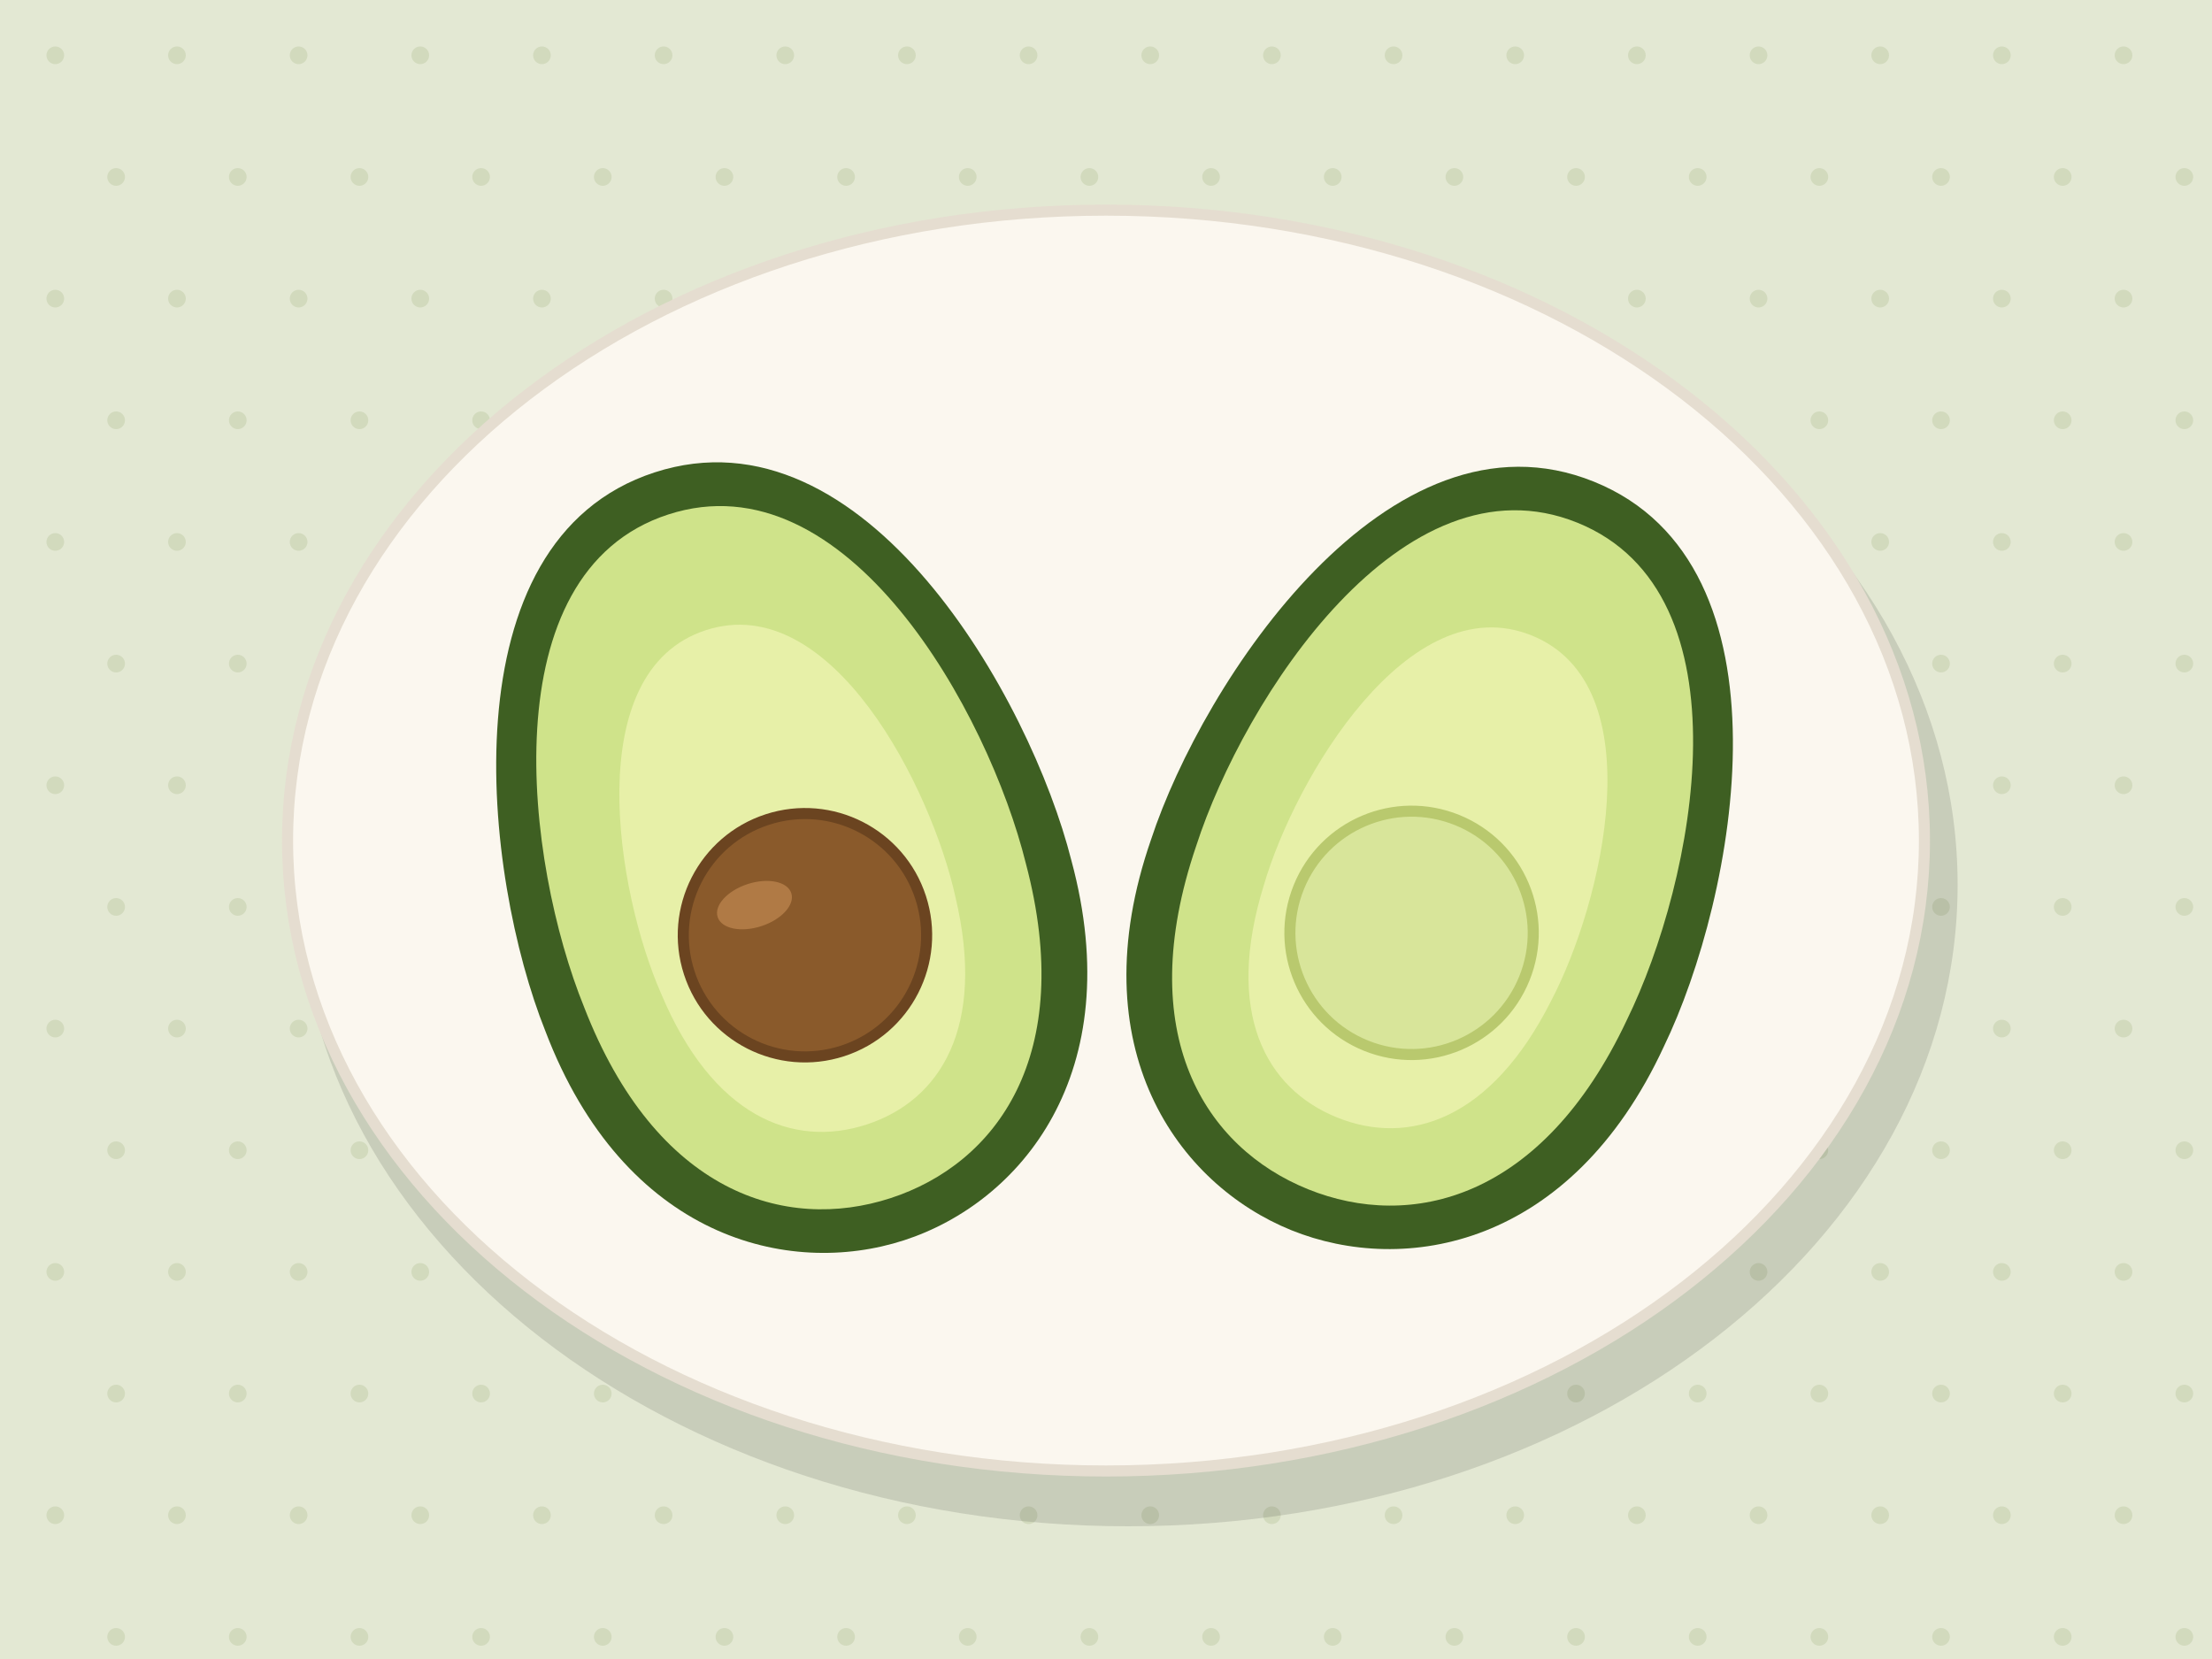
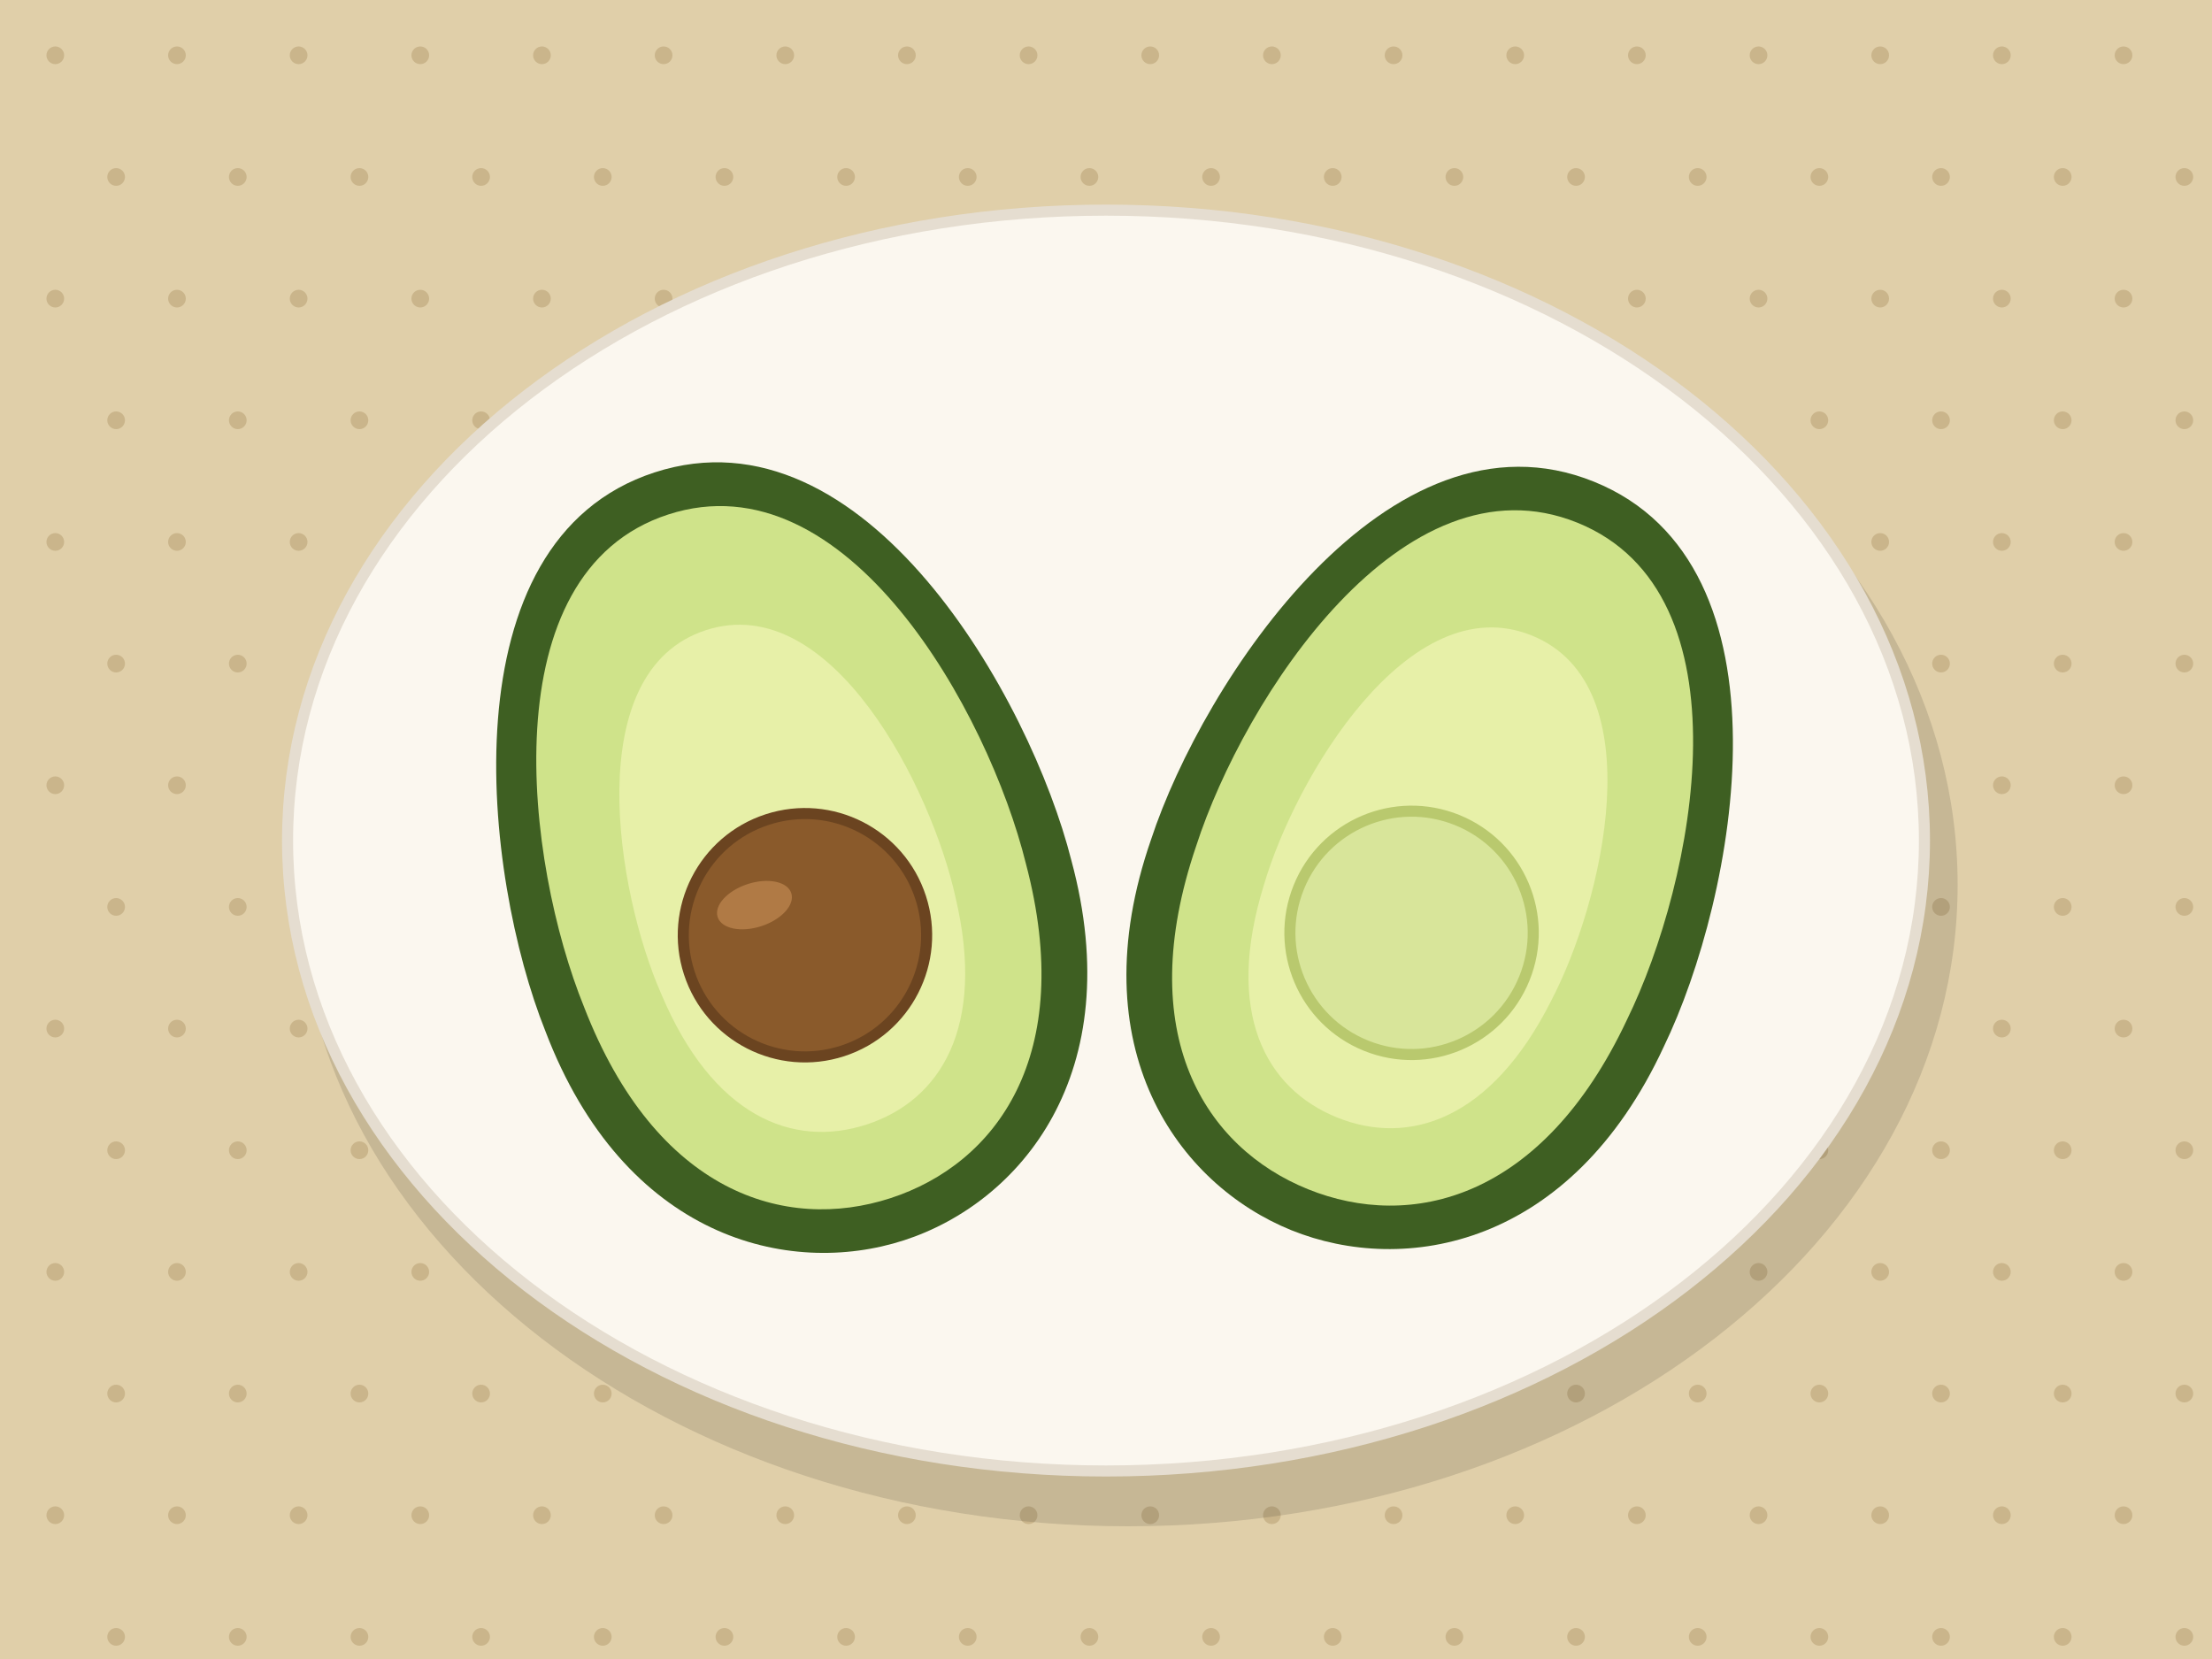
<svg xmlns="http://www.w3.org/2000/svg" viewBox="0 0 400 300" width="400" height="300">
  <defs>
    <radialGradient id="inner">
      <stop offset=".78" stop-color="#3a2a18" stop-opacity="0" />
      <stop offset="1" stop-color="#3a2a18" stop-opacity=".22" />
    </radialGradient>
  </defs>
-   <rect width="400" height="300" fill="#e3e8d3" />
-   <circle cx="10" cy="10" r="1.6" fill="#d2dabd" />
-   <circle cx="32" cy="10" r="1.6" fill="#d2dabd" />
-   <circle cx="54" cy="10" r="1.6" fill="#d2dabd" />
-   <circle cx="76" cy="10" r="1.6" fill="#d2dabd" />
-   <circle cx="98" cy="10" r="1.6" fill="#d2dabd" />
-   <circle cx="120" cy="10" r="1.6" fill="#d2dabd" />
-   <circle cx="142" cy="10" r="1.6" fill="#d2dabd" />
-   <circle cx="164" cy="10" r="1.6" fill="#d2dabd" />
-   <circle cx="186" cy="10" r="1.6" fill="#d2dabd" />
-   <circle cx="208" cy="10" r="1.6" fill="#d2dabd" />
-   <circle cx="230" cy="10" r="1.6" fill="#d2dabd" />
-   <circle cx="252" cy="10" r="1.6" fill="#d2dabd" />
-   <circle cx="274" cy="10" r="1.6" fill="#d2dabd" />
-   <circle cx="296" cy="10" r="1.6" fill="#d2dabd" />
-   <circle cx="318" cy="10" r="1.6" fill="#d2dabd" />
-   <circle cx="340" cy="10" r="1.6" fill="#d2dabd" />
-   <circle cx="362" cy="10" r="1.6" fill="#d2dabd" />
-   <circle cx="384" cy="10" r="1.6" fill="#d2dabd" />
-   <circle cx="21" cy="32" r="1.6" fill="#d2dabd" />
-   <circle cx="43" cy="32" r="1.6" fill="#d2dabd" />
-   <circle cx="65" cy="32" r="1.6" fill="#d2dabd" />
-   <circle cx="87" cy="32" r="1.6" fill="#d2dabd" />
-   <circle cx="109" cy="32" r="1.6" fill="#d2dabd" />
-   <circle cx="131" cy="32" r="1.6" fill="#d2dabd" />
-   <circle cx="153" cy="32" r="1.6" fill="#d2dabd" />
-   <circle cx="175" cy="32" r="1.6" fill="#d2dabd" />
-   <circle cx="197" cy="32" r="1.6" fill="#d2dabd" />
-   <circle cx="219" cy="32" r="1.6" fill="#d2dabd" />
-   <circle cx="241" cy="32" r="1.6" fill="#d2dabd" />
-   <circle cx="263" cy="32" r="1.6" fill="#d2dabd" />
-   <circle cx="285" cy="32" r="1.6" fill="#d2dabd" />
-   <circle cx="307" cy="32" r="1.6" fill="#d2dabd" />
-   <circle cx="329" cy="32" r="1.6" fill="#d2dabd" />
-   <circle cx="351" cy="32" r="1.6" fill="#d2dabd" />
-   <circle cx="373" cy="32" r="1.6" fill="#d2dabd" />
-   <circle cx="395" cy="32" r="1.6" fill="#d2dabd" />
-   <circle cx="10" cy="54" r="1.6" fill="#d2dabd" />
-   <circle cx="32" cy="54" r="1.6" fill="#d2dabd" />
-   <circle cx="54" cy="54" r="1.6" fill="#d2dabd" />
-   <circle cx="76" cy="54" r="1.6" fill="#d2dabd" />
-   <circle cx="98" cy="54" r="1.6" fill="#d2dabd" />
-   <circle cx="120" cy="54" r="1.6" fill="#d2dabd" />
-   <circle cx="142" cy="54" r="1.6" fill="#d2dabd" />
-   <circle cx="164" cy="54" r="1.6" fill="#d2dabd" />
-   <circle cx="186" cy="54" r="1.6" fill="#d2dabd" />
-   <circle cx="208" cy="54" r="1.6" fill="#d2dabd" />
-   <circle cx="230" cy="54" r="1.6" fill="#d2dabd" />
-   <circle cx="252" cy="54" r="1.6" fill="#d2dabd" />
-   <circle cx="274" cy="54" r="1.6" fill="#d2dabd" />
-   <circle cx="296" cy="54" r="1.6" fill="#d2dabd" />
-   <circle cx="318" cy="54" r="1.6" fill="#d2dabd" />
-   <circle cx="340" cy="54" r="1.6" fill="#d2dabd" />
-   <circle cx="362" cy="54" r="1.6" fill="#d2dabd" />
-   <circle cx="384" cy="54" r="1.6" fill="#d2dabd" />
-   <circle cx="21" cy="76" r="1.6" fill="#d2dabd" />
-   <circle cx="43" cy="76" r="1.6" fill="#d2dabd" />
-   <circle cx="65" cy="76" r="1.6" fill="#d2dabd" />
-   <circle cx="87" cy="76" r="1.6" fill="#d2dabd" />
-   <circle cx="109" cy="76" r="1.6" fill="#d2dabd" />
-   <circle cx="131" cy="76" r="1.6" fill="#d2dabd" />
-   <circle cx="153" cy="76" r="1.6" fill="#d2dabd" />
-   <circle cx="175" cy="76" r="1.6" fill="#d2dabd" />
-   <circle cx="197" cy="76" r="1.6" fill="#d2dabd" />
-   <circle cx="219" cy="76" r="1.6" fill="#d2dabd" />
-   <circle cx="241" cy="76" r="1.6" fill="#d2dabd" />
-   <circle cx="263" cy="76" r="1.6" fill="#d2dabd" />
-   <circle cx="285" cy="76" r="1.6" fill="#d2dabd" />
-   <circle cx="307" cy="76" r="1.6" fill="#d2dabd" />
-   <circle cx="329" cy="76" r="1.6" fill="#d2dabd" />
-   <circle cx="351" cy="76" r="1.6" fill="#d2dabd" />
-   <circle cx="373" cy="76" r="1.6" fill="#d2dabd" />
-   <circle cx="395" cy="76" r="1.6" fill="#d2dabd" />
-   <circle cx="10" cy="98" r="1.6" fill="#d2dabd" />
-   <circle cx="32" cy="98" r="1.6" fill="#d2dabd" />
-   <circle cx="54" cy="98" r="1.6" fill="#d2dabd" />
-   <circle cx="76" cy="98" r="1.6" fill="#d2dabd" />
-   <circle cx="98" cy="98" r="1.6" fill="#d2dabd" />
-   <circle cx="120" cy="98" r="1.6" fill="#d2dabd" />
-   <circle cx="142" cy="98" r="1.6" fill="#d2dabd" />
-   <circle cx="164" cy="98" r="1.6" fill="#d2dabd" />
-   <circle cx="186" cy="98" r="1.6" fill="#d2dabd" />
-   <circle cx="208" cy="98" r="1.6" fill="#d2dabd" />
-   <circle cx="230" cy="98" r="1.6" fill="#d2dabd" />
-   <circle cx="252" cy="98" r="1.6" fill="#d2dabd" />
-   <circle cx="274" cy="98" r="1.6" fill="#d2dabd" />
-   <circle cx="296" cy="98" r="1.6" fill="#d2dabd" />
-   <circle cx="318" cy="98" r="1.6" fill="#d2dabd" />
-   <circle cx="340" cy="98" r="1.6" fill="#d2dabd" />
-   <circle cx="362" cy="98" r="1.6" fill="#d2dabd" />
-   <circle cx="384" cy="98" r="1.6" fill="#d2dabd" />
-   <circle cx="21" cy="120" r="1.6" fill="#d2dabd" />
-   <circle cx="43" cy="120" r="1.6" fill="#d2dabd" />
-   <circle cx="65" cy="120" r="1.6" fill="#d2dabd" />
-   <circle cx="87" cy="120" r="1.6" fill="#d2dabd" />
-   <circle cx="109" cy="120" r="1.6" fill="#d2dabd" />
-   <circle cx="131" cy="120" r="1.6" fill="#d2dabd" />
-   <circle cx="153" cy="120" r="1.6" fill="#d2dabd" />
-   <circle cx="175" cy="120" r="1.6" fill="#d2dabd" />
-   <circle cx="197" cy="120" r="1.6" fill="#d2dabd" />
-   <circle cx="219" cy="120" r="1.6" fill="#d2dabd" />
-   <circle cx="241" cy="120" r="1.6" fill="#d2dabd" />
-   <circle cx="263" cy="120" r="1.6" fill="#d2dabd" />
-   <circle cx="285" cy="120" r="1.6" fill="#d2dabd" />
-   <circle cx="307" cy="120" r="1.6" fill="#d2dabd" />
-   <circle cx="329" cy="120" r="1.6" fill="#d2dabd" />
-   <circle cx="351" cy="120" r="1.6" fill="#d2dabd" />
-   <circle cx="373" cy="120" r="1.6" fill="#d2dabd" />
-   <circle cx="395" cy="120" r="1.6" fill="#d2dabd" />
-   <circle cx="10" cy="142" r="1.6" fill="#d2dabd" />
-   <circle cx="32" cy="142" r="1.6" fill="#d2dabd" />
-   <circle cx="54" cy="142" r="1.6" fill="#d2dabd" />
-   <circle cx="76" cy="142" r="1.6" fill="#d2dabd" />
-   <circle cx="98" cy="142" r="1.6" fill="#d2dabd" />
-   <circle cx="120" cy="142" r="1.6" fill="#d2dabd" />
-   <circle cx="142" cy="142" r="1.6" fill="#d2dabd" />
-   <circle cx="164" cy="142" r="1.6" fill="#d2dabd" />
-   <circle cx="186" cy="142" r="1.6" fill="#d2dabd" />
-   <circle cx="208" cy="142" r="1.6" fill="#d2dabd" />
-   <circle cx="230" cy="142" r="1.6" fill="#d2dabd" />
-   <circle cx="252" cy="142" r="1.6" fill="#d2dabd" />
-   <circle cx="274" cy="142" r="1.6" fill="#d2dabd" />
-   <circle cx="296" cy="142" r="1.6" fill="#d2dabd" />
-   <circle cx="318" cy="142" r="1.6" fill="#d2dabd" />
-   <circle cx="340" cy="142" r="1.6" fill="#d2dabd" />
-   <circle cx="362" cy="142" r="1.6" fill="#d2dabd" />
-   <circle cx="384" cy="142" r="1.6" fill="#d2dabd" />
-   <circle cx="21" cy="164" r="1.6" fill="#d2dabd" />
-   <circle cx="43" cy="164" r="1.6" fill="#d2dabd" />
-   <circle cx="65" cy="164" r="1.6" fill="#d2dabd" />
-   <circle cx="87" cy="164" r="1.6" fill="#d2dabd" />
-   <circle cx="109" cy="164" r="1.6" fill="#d2dabd" />
-   <circle cx="131" cy="164" r="1.6" fill="#d2dabd" />
-   <circle cx="153" cy="164" r="1.6" fill="#d2dabd" />
-   <circle cx="175" cy="164" r="1.6" fill="#d2dabd" />
-   <circle cx="197" cy="164" r="1.6" fill="#d2dabd" />
-   <circle cx="219" cy="164" r="1.6" fill="#d2dabd" />
-   <circle cx="241" cy="164" r="1.6" fill="#d2dabd" />
-   <circle cx="263" cy="164" r="1.6" fill="#d2dabd" />
-   <circle cx="285" cy="164" r="1.6" fill="#d2dabd" />
-   <circle cx="307" cy="164" r="1.6" fill="#d2dabd" />
-   <circle cx="329" cy="164" r="1.6" fill="#d2dabd" />
-   <circle cx="351" cy="164" r="1.6" fill="#d2dabd" />
-   <circle cx="373" cy="164" r="1.6" fill="#d2dabd" />
-   <circle cx="395" cy="164" r="1.6" fill="#d2dabd" />
-   <circle cx="10" cy="186" r="1.6" fill="#d2dabd" />
-   <circle cx="32" cy="186" r="1.6" fill="#d2dabd" />
-   <circle cx="54" cy="186" r="1.6" fill="#d2dabd" />
-   <circle cx="76" cy="186" r="1.6" fill="#d2dabd" />
-   <circle cx="98" cy="186" r="1.6" fill="#d2dabd" />
-   <circle cx="120" cy="186" r="1.6" fill="#d2dabd" />
-   <circle cx="142" cy="186" r="1.6" fill="#d2dabd" />
-   <circle cx="164" cy="186" r="1.6" fill="#d2dabd" />
-   <circle cx="186" cy="186" r="1.6" fill="#d2dabd" />
-   <circle cx="208" cy="186" r="1.6" fill="#d2dabd" />
-   <circle cx="230" cy="186" r="1.6" fill="#d2dabd" />
-   <circle cx="252" cy="186" r="1.6" fill="#d2dabd" />
-   <circle cx="274" cy="186" r="1.6" fill="#d2dabd" />
-   <circle cx="296" cy="186" r="1.6" fill="#d2dabd" />
-   <circle cx="318" cy="186" r="1.6" fill="#d2dabd" />
-   <circle cx="340" cy="186" r="1.6" fill="#d2dabd" />
-   <circle cx="362" cy="186" r="1.6" fill="#d2dabd" />
-   <circle cx="384" cy="186" r="1.6" fill="#d2dabd" />
-   <circle cx="21" cy="208" r="1.6" fill="#d2dabd" />
-   <circle cx="43" cy="208" r="1.6" fill="#d2dabd" />
-   <circle cx="65" cy="208" r="1.6" fill="#d2dabd" />
-   <circle cx="87" cy="208" r="1.6" fill="#d2dabd" />
-   <circle cx="109" cy="208" r="1.6" fill="#d2dabd" />
-   <circle cx="131" cy="208" r="1.6" fill="#d2dabd" />
-   <circle cx="153" cy="208" r="1.6" fill="#d2dabd" />
-   <circle cx="175" cy="208" r="1.6" fill="#d2dabd" />
-   <circle cx="197" cy="208" r="1.6" fill="#d2dabd" />
-   <circle cx="219" cy="208" r="1.6" fill="#d2dabd" />
-   <circle cx="241" cy="208" r="1.6" fill="#d2dabd" />
-   <circle cx="263" cy="208" r="1.6" fill="#d2dabd" />
-   <circle cx="285" cy="208" r="1.6" fill="#d2dabd" />
-   <circle cx="307" cy="208" r="1.6" fill="#d2dabd" />
-   <circle cx="329" cy="208" r="1.6" fill="#d2dabd" />
-   <circle cx="351" cy="208" r="1.6" fill="#d2dabd" />
-   <circle cx="373" cy="208" r="1.6" fill="#d2dabd" />
-   <circle cx="395" cy="208" r="1.6" fill="#d2dabd" />
-   <circle cx="10" cy="230" r="1.6" fill="#d2dabd" />
-   <circle cx="32" cy="230" r="1.6" fill="#d2dabd" />
-   <circle cx="54" cy="230" r="1.6" fill="#d2dabd" />
-   <circle cx="76" cy="230" r="1.6" fill="#d2dabd" />
-   <circle cx="98" cy="230" r="1.6" fill="#d2dabd" />
-   <circle cx="120" cy="230" r="1.6" fill="#d2dabd" />
-   <circle cx="142" cy="230" r="1.6" fill="#d2dabd" />
-   <circle cx="164" cy="230" r="1.6" fill="#d2dabd" />
-   <circle cx="186" cy="230" r="1.6" fill="#d2dabd" />
-   <circle cx="208" cy="230" r="1.6" fill="#d2dabd" />
-   <circle cx="230" cy="230" r="1.6" fill="#d2dabd" />
-   <circle cx="252" cy="230" r="1.6" fill="#d2dabd" />
-   <circle cx="274" cy="230" r="1.6" fill="#d2dabd" />
-   <circle cx="296" cy="230" r="1.6" fill="#d2dabd" />
-   <circle cx="318" cy="230" r="1.6" fill="#d2dabd" />
-   <circle cx="340" cy="230" r="1.6" fill="#d2dabd" />
-   <circle cx="362" cy="230" r="1.6" fill="#d2dabd" />
-   <circle cx="384" cy="230" r="1.6" fill="#d2dabd" />
-   <circle cx="21" cy="252" r="1.6" fill="#d2dabd" />
-   <circle cx="43" cy="252" r="1.6" fill="#d2dabd" />
-   <circle cx="65" cy="252" r="1.6" fill="#d2dabd" />
-   <circle cx="87" cy="252" r="1.6" fill="#d2dabd" />
-   <circle cx="109" cy="252" r="1.6" fill="#d2dabd" />
-   <circle cx="131" cy="252" r="1.6" fill="#d2dabd" />
-   <circle cx="153" cy="252" r="1.6" fill="#d2dabd" />
-   <circle cx="175" cy="252" r="1.6" fill="#d2dabd" />
-   <circle cx="197" cy="252" r="1.6" fill="#d2dabd" />
-   <circle cx="219" cy="252" r="1.6" fill="#d2dabd" />
-   <circle cx="241" cy="252" r="1.6" fill="#d2dabd" />
-   <circle cx="263" cy="252" r="1.6" fill="#d2dabd" />
-   <circle cx="285" cy="252" r="1.6" fill="#d2dabd" />
-   <circle cx="307" cy="252" r="1.6" fill="#d2dabd" />
-   <circle cx="329" cy="252" r="1.6" fill="#d2dabd" />
-   <circle cx="351" cy="252" r="1.6" fill="#d2dabd" />
-   <circle cx="373" cy="252" r="1.6" fill="#d2dabd" />
-   <circle cx="395" cy="252" r="1.6" fill="#d2dabd" />
-   <circle cx="10" cy="274" r="1.6" fill="#d2dabd" />
-   <circle cx="32" cy="274" r="1.6" fill="#d2dabd" />
-   <circle cx="54" cy="274" r="1.6" fill="#d2dabd" />
-   <circle cx="76" cy="274" r="1.6" fill="#d2dabd" />
-   <circle cx="98" cy="274" r="1.6" fill="#d2dabd" />
-   <circle cx="120" cy="274" r="1.6" fill="#d2dabd" />
-   <circle cx="142" cy="274" r="1.6" fill="#d2dabd" />
-   <circle cx="164" cy="274" r="1.6" fill="#d2dabd" />
-   <circle cx="186" cy="274" r="1.6" fill="#d2dabd" />
-   <circle cx="208" cy="274" r="1.6" fill="#d2dabd" />
-   <circle cx="230" cy="274" r="1.6" fill="#d2dabd" />
-   <circle cx="252" cy="274" r="1.6" fill="#d2dabd" />
-   <circle cx="274" cy="274" r="1.6" fill="#d2dabd" />
-   <circle cx="296" cy="274" r="1.6" fill="#d2dabd" />
-   <circle cx="318" cy="274" r="1.6" fill="#d2dabd" />
-   <circle cx="340" cy="274" r="1.6" fill="#d2dabd" />
-   <circle cx="362" cy="274" r="1.6" fill="#d2dabd" />
-   <circle cx="384" cy="274" r="1.6" fill="#d2dabd" />
-   <circle cx="21" cy="296" r="1.6" fill="#d2dabd" />
-   <circle cx="43" cy="296" r="1.6" fill="#d2dabd" />
-   <circle cx="65" cy="296" r="1.6" fill="#d2dabd" />
-   <circle cx="87" cy="296" r="1.6" fill="#d2dabd" />
-   <circle cx="109" cy="296" r="1.6" fill="#d2dabd" />
-   <circle cx="131" cy="296" r="1.6" fill="#d2dabd" />
-   <circle cx="153" cy="296" r="1.6" fill="#d2dabd" />
-   <circle cx="175" cy="296" r="1.6" fill="#d2dabd" />
-   <circle cx="197" cy="296" r="1.6" fill="#d2dabd" />
-   <circle cx="219" cy="296" r="1.6" fill="#d2dabd" />
-   <circle cx="241" cy="296" r="1.6" fill="#d2dabd" />
-   <circle cx="263" cy="296" r="1.6" fill="#d2dabd" />
-   <circle cx="285" cy="296" r="1.6" fill="#d2dabd" />
-   <circle cx="307" cy="296" r="1.6" fill="#d2dabd" />
-   <circle cx="329" cy="296" r="1.6" fill="#d2dabd" />
-   <circle cx="351" cy="296" r="1.6" fill="#d2dabd" />
-   <circle cx="373" cy="296" r="1.6" fill="#d2dabd" />
-   <circle cx="395" cy="296" r="1.6" fill="#d2dabd" />
+   <rect width="400" height="300" fill="#e0cfa9" />
+   <circle cx="10" cy="10" r="1.6" fill="#cab58b" />
+   <circle cx="32" cy="10" r="1.6" fill="#cab58b" />
+   <circle cx="54" cy="10" r="1.6" fill="#cab58b" />
+   <circle cx="76" cy="10" r="1.6" fill="#cab58b" />
+   <circle cx="98" cy="10" r="1.6" fill="#cab58b" />
+   <circle cx="120" cy="10" r="1.6" fill="#cab58b" />
+   <circle cx="142" cy="10" r="1.6" fill="#cab58b" />
+   <circle cx="164" cy="10" r="1.6" fill="#cab58b" />
+   <circle cx="186" cy="10" r="1.6" fill="#cab58b" />
+   <circle cx="208" cy="10" r="1.6" fill="#cab58b" />
+   <circle cx="230" cy="10" r="1.6" fill="#cab58b" />
+   <circle cx="252" cy="10" r="1.6" fill="#cab58b" />
+   <circle cx="274" cy="10" r="1.6" fill="#cab58b" />
+   <circle cx="296" cy="10" r="1.6" fill="#cab58b" />
+   <circle cx="318" cy="10" r="1.6" fill="#cab58b" />
+   <circle cx="340" cy="10" r="1.6" fill="#cab58b" />
+   <circle cx="362" cy="10" r="1.6" fill="#cab58b" />
+   <circle cx="384" cy="10" r="1.6" fill="#cab58b" />
+   <circle cx="21" cy="32" r="1.6" fill="#cab58b" />
+   <circle cx="43" cy="32" r="1.6" fill="#cab58b" />
+   <circle cx="65" cy="32" r="1.6" fill="#cab58b" />
+   <circle cx="87" cy="32" r="1.6" fill="#cab58b" />
+   <circle cx="109" cy="32" r="1.6" fill="#cab58b" />
+   <circle cx="131" cy="32" r="1.6" fill="#cab58b" />
+   <circle cx="153" cy="32" r="1.6" fill="#cab58b" />
+   <circle cx="175" cy="32" r="1.6" fill="#cab58b" />
+   <circle cx="197" cy="32" r="1.6" fill="#cab58b" />
+   <circle cx="219" cy="32" r="1.6" fill="#cab58b" />
+   <circle cx="241" cy="32" r="1.6" fill="#cab58b" />
+   <circle cx="263" cy="32" r="1.6" fill="#cab58b" />
+   <circle cx="285" cy="32" r="1.6" fill="#cab58b" />
+   <circle cx="307" cy="32" r="1.6" fill="#cab58b" />
+   <circle cx="329" cy="32" r="1.6" fill="#cab58b" />
+   <circle cx="351" cy="32" r="1.6" fill="#cab58b" />
+   <circle cx="373" cy="32" r="1.6" fill="#cab58b" />
+   <circle cx="395" cy="32" r="1.6" fill="#cab58b" />
+   <circle cx="10" cy="54" r="1.6" fill="#cab58b" />
+   <circle cx="32" cy="54" r="1.6" fill="#cab58b" />
+   <circle cx="54" cy="54" r="1.6" fill="#cab58b" />
+   <circle cx="76" cy="54" r="1.6" fill="#cab58b" />
+   <circle cx="98" cy="54" r="1.6" fill="#cab58b" />
+   <circle cx="120" cy="54" r="1.6" fill="#cab58b" />
+   <circle cx="142" cy="54" r="1.6" fill="#cab58b" />
+   <circle cx="164" cy="54" r="1.6" fill="#cab58b" />
+   <circle cx="186" cy="54" r="1.6" fill="#cab58b" />
+   <circle cx="208" cy="54" r="1.6" fill="#cab58b" />
+   <circle cx="230" cy="54" r="1.6" fill="#cab58b" />
+   <circle cx="252" cy="54" r="1.6" fill="#cab58b" />
+   <circle cx="274" cy="54" r="1.6" fill="#cab58b" />
+   <circle cx="296" cy="54" r="1.6" fill="#cab58b" />
+   <circle cx="318" cy="54" r="1.6" fill="#cab58b" />
+   <circle cx="340" cy="54" r="1.6" fill="#cab58b" />
+   <circle cx="362" cy="54" r="1.6" fill="#cab58b" />
+   <circle cx="384" cy="54" r="1.6" fill="#cab58b" />
+   <circle cx="21" cy="76" r="1.6" fill="#cab58b" />
+   <circle cx="43" cy="76" r="1.6" fill="#cab58b" />
+   <circle cx="65" cy="76" r="1.6" fill="#cab58b" />
+   <circle cx="87" cy="76" r="1.6" fill="#cab58b" />
+   <circle cx="109" cy="76" r="1.6" fill="#cab58b" />
+   <circle cx="131" cy="76" r="1.6" fill="#cab58b" />
+   <circle cx="153" cy="76" r="1.6" fill="#cab58b" />
+   <circle cx="175" cy="76" r="1.6" fill="#cab58b" />
+   <circle cx="197" cy="76" r="1.6" fill="#cab58b" />
+   <circle cx="219" cy="76" r="1.6" fill="#cab58b" />
+   <circle cx="241" cy="76" r="1.6" fill="#cab58b" />
+   <circle cx="263" cy="76" r="1.6" fill="#cab58b" />
+   <circle cx="285" cy="76" r="1.6" fill="#cab58b" />
+   <circle cx="307" cy="76" r="1.6" fill="#cab58b" />
+   <circle cx="329" cy="76" r="1.6" fill="#cab58b" />
+   <circle cx="351" cy="76" r="1.6" fill="#cab58b" />
+   <circle cx="373" cy="76" r="1.6" fill="#cab58b" />
+   <circle cx="395" cy="76" r="1.6" fill="#cab58b" />
+   <circle cx="10" cy="98" r="1.6" fill="#cab58b" />
+   <circle cx="32" cy="98" r="1.6" fill="#cab58b" />
+   <circle cx="54" cy="98" r="1.6" fill="#cab58b" />
+   <circle cx="76" cy="98" r="1.6" fill="#cab58b" />
+   <circle cx="98" cy="98" r="1.6" fill="#cab58b" />
+   <circle cx="120" cy="98" r="1.6" fill="#cab58b" />
+   <circle cx="142" cy="98" r="1.6" fill="#cab58b" />
+   <circle cx="164" cy="98" r="1.6" fill="#cab58b" />
+   <circle cx="186" cy="98" r="1.6" fill="#cab58b" />
+   <circle cx="208" cy="98" r="1.6" fill="#cab58b" />
+   <circle cx="230" cy="98" r="1.6" fill="#cab58b" />
+   <circle cx="252" cy="98" r="1.6" fill="#cab58b" />
+   <circle cx="274" cy="98" r="1.6" fill="#cab58b" />
+   <circle cx="296" cy="98" r="1.6" fill="#cab58b" />
+   <circle cx="318" cy="98" r="1.6" fill="#cab58b" />
+   <circle cx="340" cy="98" r="1.6" fill="#cab58b" />
+   <circle cx="362" cy="98" r="1.6" fill="#cab58b" />
+   <circle cx="384" cy="98" r="1.6" fill="#cab58b" />
+   <circle cx="21" cy="120" r="1.6" fill="#cab58b" />
+   <circle cx="43" cy="120" r="1.6" fill="#cab58b" />
+   <circle cx="65" cy="120" r="1.6" fill="#cab58b" />
+   <circle cx="87" cy="120" r="1.6" fill="#cab58b" />
+   <circle cx="109" cy="120" r="1.6" fill="#cab58b" />
+   <circle cx="131" cy="120" r="1.6" fill="#cab58b" />
+   <circle cx="153" cy="120" r="1.6" fill="#cab58b" />
+   <circle cx="175" cy="120" r="1.6" fill="#cab58b" />
+   <circle cx="197" cy="120" r="1.6" fill="#cab58b" />
+   <circle cx="219" cy="120" r="1.6" fill="#cab58b" />
+   <circle cx="241" cy="120" r="1.6" fill="#cab58b" />
+   <circle cx="263" cy="120" r="1.6" fill="#cab58b" />
+   <circle cx="285" cy="120" r="1.6" fill="#cab58b" />
+   <circle cx="307" cy="120" r="1.6" fill="#cab58b" />
+   <circle cx="329" cy="120" r="1.6" fill="#cab58b" />
+   <circle cx="351" cy="120" r="1.6" fill="#cab58b" />
+   <circle cx="373" cy="120" r="1.6" fill="#cab58b" />
+   <circle cx="395" cy="120" r="1.6" fill="#cab58b" />
+   <circle cx="10" cy="142" r="1.6" fill="#cab58b" />
+   <circle cx="32" cy="142" r="1.6" fill="#cab58b" />
+   <circle cx="54" cy="142" r="1.6" fill="#cab58b" />
+   <circle cx="76" cy="142" r="1.6" fill="#cab58b" />
+   <circle cx="98" cy="142" r="1.6" fill="#cab58b" />
+   <circle cx="120" cy="142" r="1.6" fill="#cab58b" />
+   <circle cx="142" cy="142" r="1.6" fill="#cab58b" />
+   <circle cx="164" cy="142" r="1.6" fill="#cab58b" />
+   <circle cx="186" cy="142" r="1.6" fill="#cab58b" />
+   <circle cx="208" cy="142" r="1.6" fill="#cab58b" />
+   <circle cx="230" cy="142" r="1.6" fill="#cab58b" />
+   <circle cx="252" cy="142" r="1.6" fill="#cab58b" />
+   <circle cx="274" cy="142" r="1.6" fill="#cab58b" />
+   <circle cx="296" cy="142" r="1.6" fill="#cab58b" />
+   <circle cx="318" cy="142" r="1.6" fill="#cab58b" />
+   <circle cx="340" cy="142" r="1.6" fill="#cab58b" />
+   <circle cx="362" cy="142" r="1.6" fill="#cab58b" />
+   <circle cx="384" cy="142" r="1.6" fill="#cab58b" />
+   <circle cx="21" cy="164" r="1.6" fill="#cab58b" />
+   <circle cx="43" cy="164" r="1.6" fill="#cab58b" />
+   <circle cx="65" cy="164" r="1.6" fill="#cab58b" />
+   <circle cx="87" cy="164" r="1.6" fill="#cab58b" />
+   <circle cx="109" cy="164" r="1.6" fill="#cab58b" />
+   <circle cx="131" cy="164" r="1.6" fill="#cab58b" />
+   <circle cx="153" cy="164" r="1.6" fill="#cab58b" />
+   <circle cx="175" cy="164" r="1.6" fill="#cab58b" />
+   <circle cx="197" cy="164" r="1.6" fill="#cab58b" />
+   <circle cx="219" cy="164" r="1.6" fill="#cab58b" />
+   <circle cx="241" cy="164" r="1.6" fill="#cab58b" />
+   <circle cx="263" cy="164" r="1.6" fill="#cab58b" />
+   <circle cx="285" cy="164" r="1.6" fill="#cab58b" />
+   <circle cx="307" cy="164" r="1.6" fill="#cab58b" />
+   <circle cx="329" cy="164" r="1.6" fill="#cab58b" />
+   <circle cx="351" cy="164" r="1.6" fill="#cab58b" />
+   <circle cx="373" cy="164" r="1.6" fill="#cab58b" />
+   <circle cx="395" cy="164" r="1.6" fill="#cab58b" />
+   <circle cx="10" cy="186" r="1.6" fill="#cab58b" />
+   <circle cx="32" cy="186" r="1.6" fill="#cab58b" />
+   <circle cx="54" cy="186" r="1.6" fill="#cab58b" />
+   <circle cx="76" cy="186" r="1.6" fill="#cab58b" />
+   <circle cx="98" cy="186" r="1.6" fill="#cab58b" />
+   <circle cx="120" cy="186" r="1.6" fill="#cab58b" />
+   <circle cx="142" cy="186" r="1.6" fill="#cab58b" />
+   <circle cx="164" cy="186" r="1.6" fill="#cab58b" />
+   <circle cx="186" cy="186" r="1.6" fill="#cab58b" />
+   <circle cx="208" cy="186" r="1.6" fill="#cab58b" />
+   <circle cx="230" cy="186" r="1.6" fill="#cab58b" />
+   <circle cx="252" cy="186" r="1.6" fill="#cab58b" />
+   <circle cx="274" cy="186" r="1.6" fill="#cab58b" />
+   <circle cx="296" cy="186" r="1.6" fill="#cab58b" />
+   <circle cx="318" cy="186" r="1.6" fill="#cab58b" />
+   <circle cx="340" cy="186" r="1.6" fill="#cab58b" />
+   <circle cx="362" cy="186" r="1.6" fill="#cab58b" />
+   <circle cx="384" cy="186" r="1.6" fill="#cab58b" />
+   <circle cx="21" cy="208" r="1.6" fill="#cab58b" />
+   <circle cx="43" cy="208" r="1.6" fill="#cab58b" />
+   <circle cx="65" cy="208" r="1.6" fill="#cab58b" />
+   <circle cx="87" cy="208" r="1.6" fill="#cab58b" />
+   <circle cx="109" cy="208" r="1.6" fill="#cab58b" />
+   <circle cx="131" cy="208" r="1.6" fill="#cab58b" />
+   <circle cx="153" cy="208" r="1.6" fill="#cab58b" />
+   <circle cx="175" cy="208" r="1.6" fill="#cab58b" />
+   <circle cx="197" cy="208" r="1.6" fill="#cab58b" />
+   <circle cx="219" cy="208" r="1.6" fill="#cab58b" />
+   <circle cx="241" cy="208" r="1.6" fill="#cab58b" />
+   <circle cx="263" cy="208" r="1.6" fill="#cab58b" />
+   <circle cx="285" cy="208" r="1.6" fill="#cab58b" />
+   <circle cx="307" cy="208" r="1.6" fill="#cab58b" />
+   <circle cx="329" cy="208" r="1.6" fill="#cab58b" />
+   <circle cx="351" cy="208" r="1.6" fill="#cab58b" />
+   <circle cx="373" cy="208" r="1.6" fill="#cab58b" />
+   <circle cx="395" cy="208" r="1.6" fill="#cab58b" />
+   <circle cx="10" cy="230" r="1.6" fill="#cab58b" />
+   <circle cx="32" cy="230" r="1.6" fill="#cab58b" />
+   <circle cx="54" cy="230" r="1.6" fill="#cab58b" />
+   <circle cx="76" cy="230" r="1.6" fill="#cab58b" />
+   <circle cx="98" cy="230" r="1.6" fill="#cab58b" />
+   <circle cx="120" cy="230" r="1.6" fill="#cab58b" />
+   <circle cx="142" cy="230" r="1.6" fill="#cab58b" />
+   <circle cx="164" cy="230" r="1.6" fill="#cab58b" />
+   <circle cx="186" cy="230" r="1.6" fill="#cab58b" />
+   <circle cx="208" cy="230" r="1.6" fill="#cab58b" />
+   <circle cx="230" cy="230" r="1.6" fill="#cab58b" />
+   <circle cx="252" cy="230" r="1.6" fill="#cab58b" />
+   <circle cx="274" cy="230" r="1.6" fill="#cab58b" />
+   <circle cx="296" cy="230" r="1.6" fill="#cab58b" />
+   <circle cx="318" cy="230" r="1.6" fill="#cab58b" />
+   <circle cx="340" cy="230" r="1.6" fill="#cab58b" />
+   <circle cx="362" cy="230" r="1.6" fill="#cab58b" />
+   <circle cx="384" cy="230" r="1.6" fill="#cab58b" />
+   <circle cx="21" cy="252" r="1.6" fill="#cab58b" />
+   <circle cx="43" cy="252" r="1.6" fill="#cab58b" />
+   <circle cx="65" cy="252" r="1.6" fill="#cab58b" />
+   <circle cx="87" cy="252" r="1.6" fill="#cab58b" />
+   <circle cx="109" cy="252" r="1.6" fill="#cab58b" />
+   <circle cx="131" cy="252" r="1.6" fill="#cab58b" />
+   <circle cx="153" cy="252" r="1.6" fill="#cab58b" />
+   <circle cx="175" cy="252" r="1.6" fill="#cab58b" />
+   <circle cx="197" cy="252" r="1.6" fill="#cab58b" />
+   <circle cx="219" cy="252" r="1.6" fill="#cab58b" />
+   <circle cx="241" cy="252" r="1.6" fill="#cab58b" />
+   <circle cx="263" cy="252" r="1.6" fill="#cab58b" />
+   <circle cx="285" cy="252" r="1.6" fill="#cab58b" />
+   <circle cx="307" cy="252" r="1.6" fill="#cab58b" />
+   <circle cx="329" cy="252" r="1.6" fill="#cab58b" />
+   <circle cx="351" cy="252" r="1.6" fill="#cab58b" />
+   <circle cx="373" cy="252" r="1.6" fill="#cab58b" />
+   <circle cx="395" cy="252" r="1.6" fill="#cab58b" />
+   <circle cx="10" cy="274" r="1.6" fill="#cab58b" />
+   <circle cx="32" cy="274" r="1.6" fill="#cab58b" />
+   <circle cx="54" cy="274" r="1.6" fill="#cab58b" />
+   <circle cx="76" cy="274" r="1.6" fill="#cab58b" />
+   <circle cx="98" cy="274" r="1.6" fill="#cab58b" />
+   <circle cx="120" cy="274" r="1.6" fill="#cab58b" />
+   <circle cx="142" cy="274" r="1.6" fill="#cab58b" />
+   <circle cx="164" cy="274" r="1.6" fill="#cab58b" />
+   <circle cx="186" cy="274" r="1.6" fill="#cab58b" />
+   <circle cx="208" cy="274" r="1.6" fill="#cab58b" />
+   <circle cx="230" cy="274" r="1.6" fill="#cab58b" />
+   <circle cx="252" cy="274" r="1.6" fill="#cab58b" />
+   <circle cx="274" cy="274" r="1.6" fill="#cab58b" />
+   <circle cx="296" cy="274" r="1.6" fill="#cab58b" />
+   <circle cx="318" cy="274" r="1.6" fill="#cab58b" />
+   <circle cx="340" cy="274" r="1.6" fill="#cab58b" />
+   <circle cx="362" cy="274" r="1.6" fill="#cab58b" />
+   <circle cx="384" cy="274" r="1.6" fill="#cab58b" />
+   <circle cx="21" cy="296" r="1.6" fill="#cab58b" />
+   <circle cx="43" cy="296" r="1.6" fill="#cab58b" />
+   <circle cx="65" cy="296" r="1.6" fill="#cab58b" />
+   <circle cx="87" cy="296" r="1.6" fill="#cab58b" />
+   <circle cx="109" cy="296" r="1.6" fill="#cab58b" />
+   <circle cx="131" cy="296" r="1.6" fill="#cab58b" />
+   <circle cx="153" cy="296" r="1.6" fill="#cab58b" />
+   <circle cx="175" cy="296" r="1.6" fill="#cab58b" />
+   <circle cx="197" cy="296" r="1.6" fill="#cab58b" />
+   <circle cx="219" cy="296" r="1.6" fill="#cab58b" />
+   <circle cx="241" cy="296" r="1.6" fill="#cab58b" />
+   <circle cx="263" cy="296" r="1.6" fill="#cab58b" />
+   <circle cx="285" cy="296" r="1.6" fill="#cab58b" />
+   <circle cx="307" cy="296" r="1.6" fill="#cab58b" />
+   <circle cx="329" cy="296" r="1.6" fill="#cab58b" />
+   <circle cx="351" cy="296" r="1.6" fill="#cab58b" />
+   <circle cx="373" cy="296" r="1.6" fill="#cab58b" />
+   <circle cx="395" cy="296" r="1.6" fill="#cab58b" />
  <ellipse cx="204" cy="160" rx="150" ry="116" fill="#000" opacity=".12" />
  <ellipse cx="200" cy="152" rx="148" ry="114" fill="#fbf7ef" stroke="#e5ddd0" stroke-width="2" />
  <g transform="translate(140 152) rotate(-18)">
    <path d="M0 -70 C 40 -70 52 -10 50 20 C 48 60 22 76 0 76 C -22 76 -48 60 -50 20 C -52 -10 -40 -70 0 -70z" fill="#3e5f22" />
    <path d="M0 -62 C 34 -62 44 -10 42 18 C 40 54 20 68 0 68 C -20 68 -40 54 -42 18 C -44 -10 -34 -62 0 -62z" fill="#cfe38a" />
    <path d="M0 -40 C 24 -40 30 0 28 20 C 26 44 14 54 0 54 C -14 54 -26 44 -28 20 C -30 0 -24 -40 0 -40z" fill="#e7f0a8" />
    <circle cx="0" cy="18" r="22" fill="#8a5a2b" stroke="#6b4420" stroke-width="2" />
    <ellipse cx="-7" cy="10" rx="7" ry="4" fill="#b07a45" />
  </g>
  <g transform="translate(262 152) rotate(22)">
    <path d="M0 -70 C 40 -70 52 -10 50 20 C 48 60 22 76 0 76 C -22 76 -48 60 -50 20 C -52 -10 -40 -70 0 -70z" fill="#3e5f22" />
    <path d="M0 -62 C 34 -62 44 -10 42 18 C 40 54 20 68 0 68 C -20 68 -40 54 -42 18 C -44 -10 -34 -62 0 -62z" fill="#cfe38a" />
    <path d="M0 -40 C 24 -40 30 0 28 20 C 26 44 14 54 0 54 C -14 54 -26 44 -28 20 C -30 0 -24 -40 0 -40z" fill="#e7f0a8" />
    <circle cx="0" cy="18" r="22" fill="#d8e59a" stroke="#b9c96e" stroke-width="2" />
  </g>
</svg>
